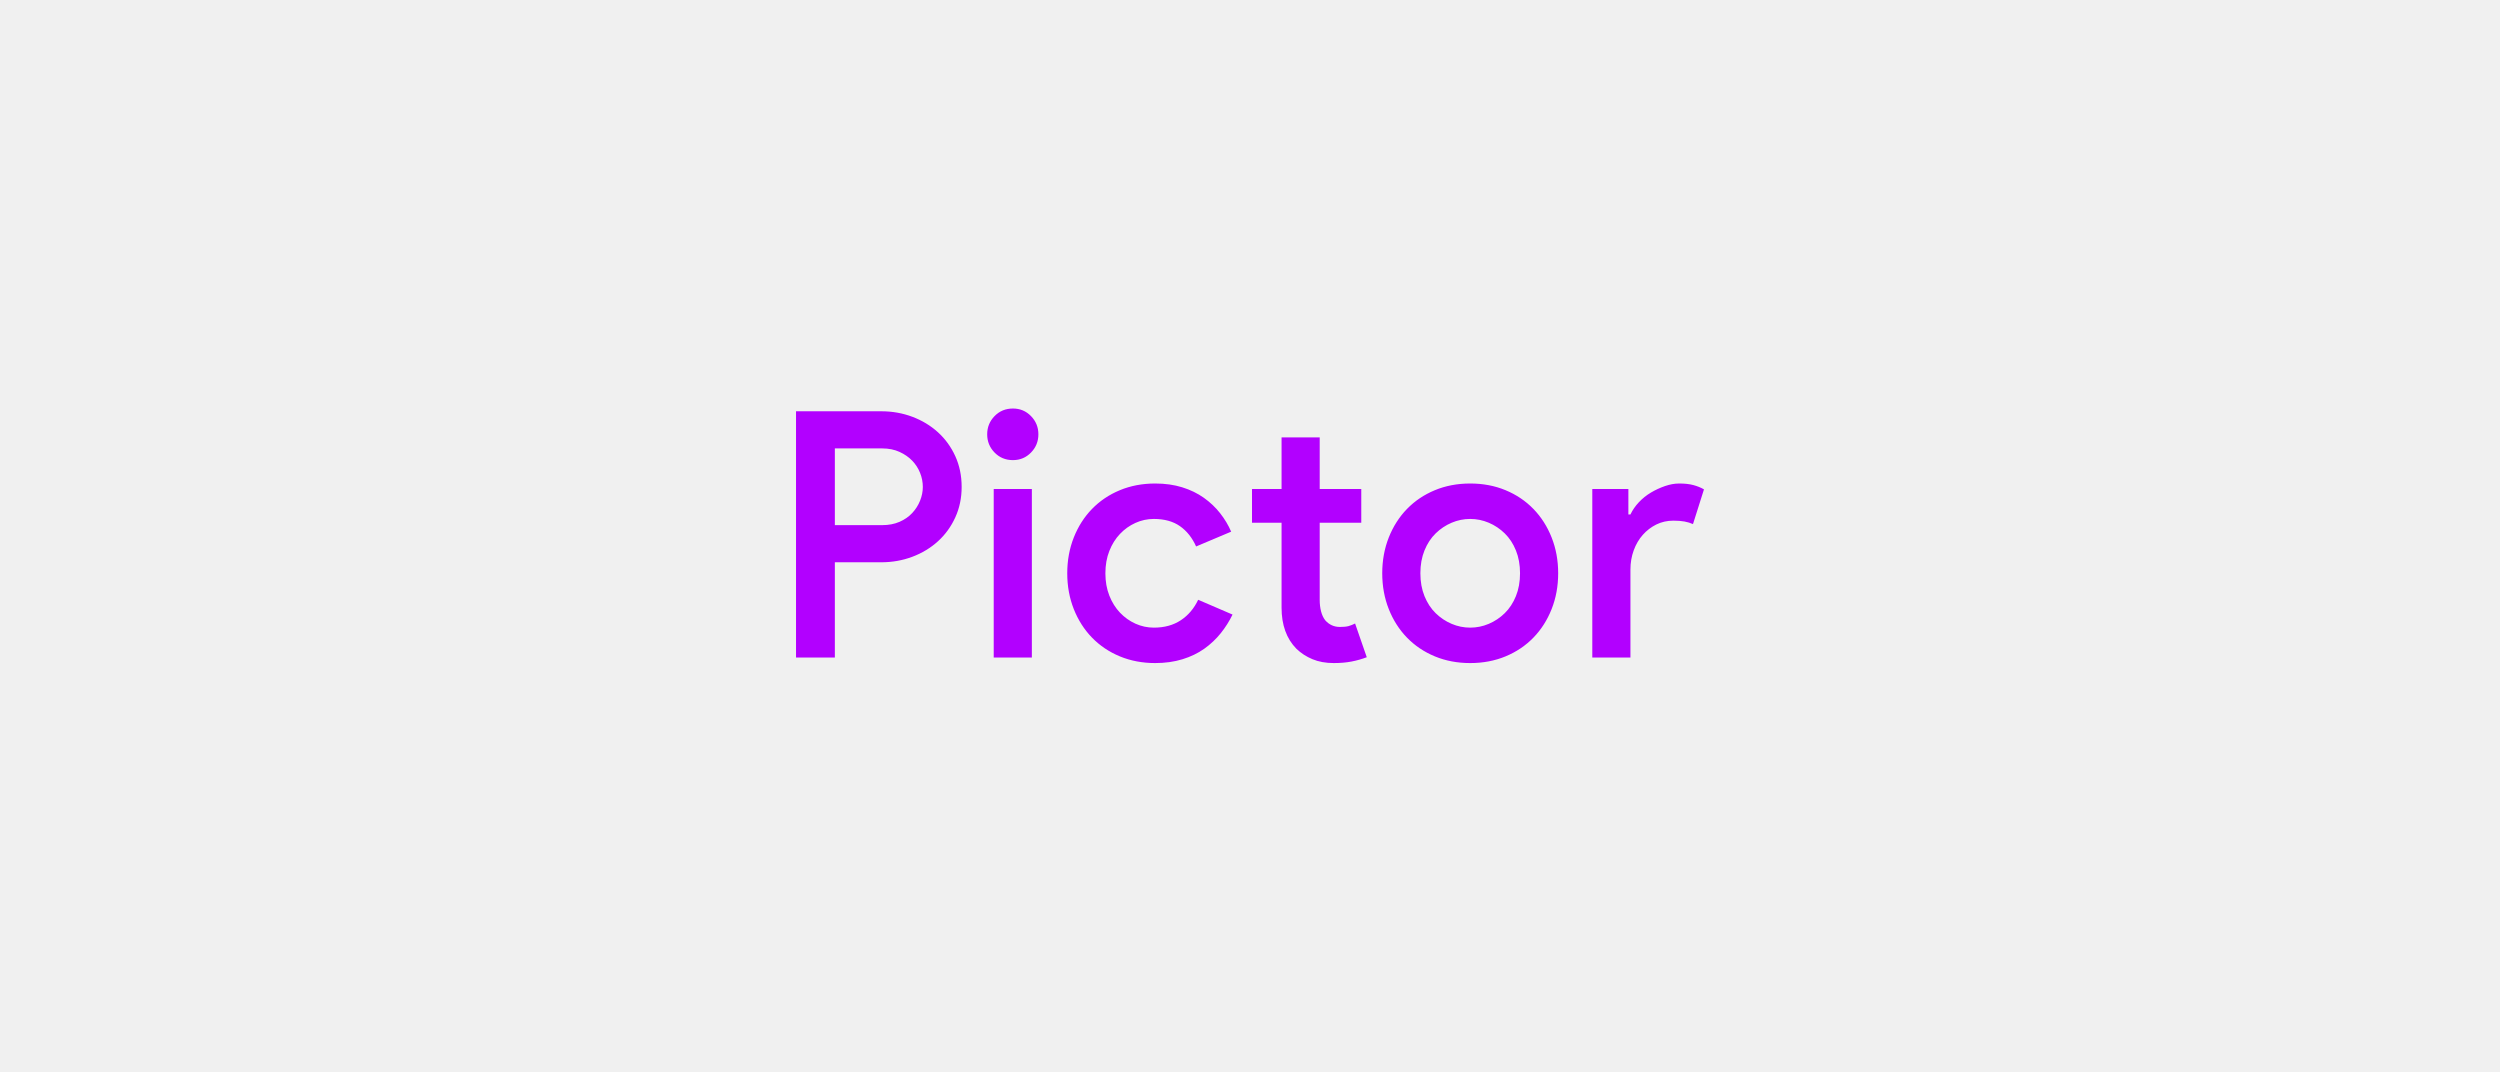
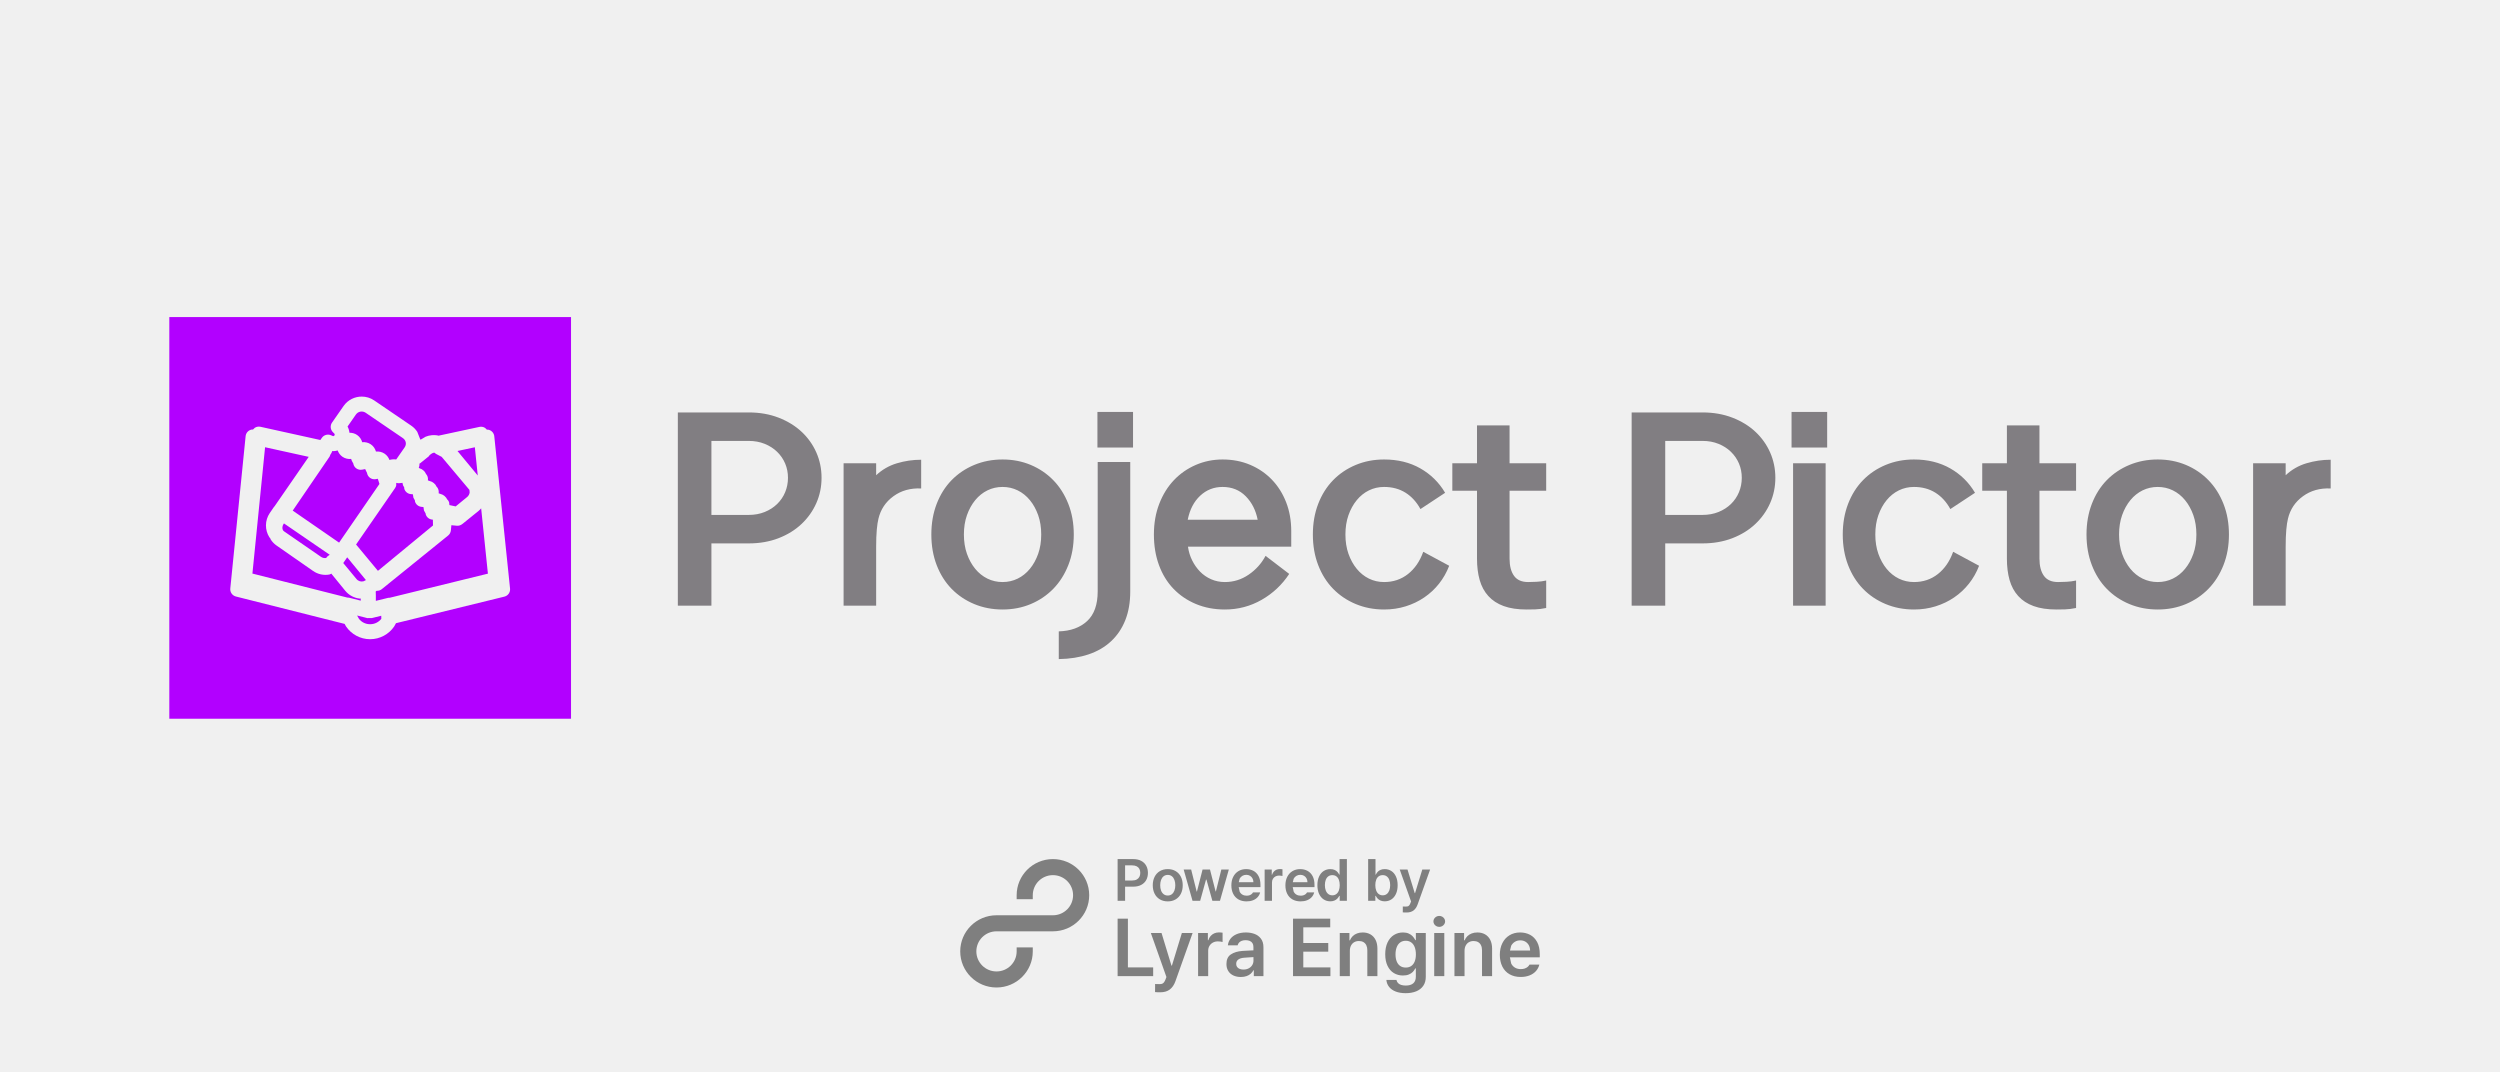
<svg xmlns="http://www.w3.org/2000/svg" width="4400" height="1886" xml:space="preserve" overflow="hidden">
  <defs>
    <clipPath id="clip0">
      <rect x="0" y="0" width="4400" height="1886" />
    </clipPath>
  </defs>
  <g clip-path="url(#clip0)">
    <rect x="0" y="0" width="4400" height="1886" fill="#FFFFFF" fill-opacity="0" />
-     <path d="M2587.55 913.334C2576.27 913.334 2565.38 915.553 2554.9 919.994 2544.42 924.433 2535.04 930.688 2526.78 938.76 2518.51 946.832 2511.96 956.822 2507.12 968.728 2502.28 980.635 2499.86 994.054 2499.86 1008.99 2499.86 1023.92 2502.28 1037.34 2507.12 1049.25 2511.96 1061.15 2518.51 1071.14 2526.78 1079.22 2535.04 1087.29 2544.42 1093.54 2554.9 1097.98 2565.38 1102.42 2576.27 1104.64 2587.55 1104.64 2598.85 1104.64 2609.73 1102.42 2620.21 1097.98 2630.69 1093.54 2640.07 1087.29 2648.33 1079.22 2656.6 1071.14 2663.15 1061.15 2667.99 1049.25 2672.83 1037.34 2675.25 1023.92 2675.25 1008.99 2675.25 994.054 2672.83 980.635 2667.99 968.728 2663.15 956.822 2656.6 946.832 2648.33 938.76 2640.07 930.688 2630.69 924.433 2620.21 919.994 2609.73 915.553 2598.85 913.334 2587.55 913.334ZM1748.94 860.664 1816.07 860.664 1816.07 1157.31 1748.94 1157.31ZM2955.45 850.976C2965.13 850.976 2973.4 851.893 2980.25 853.72 2987.11 855.55 2993.35 858.066 2999 861.27L2979.65 922.415C2975.21 920.397 2970.27 918.885 2964.83 917.875 2959.39 916.866 2952.84 916.361 2945.17 916.361 2934.29 916.361 2924.31 918.593 2915.24 923.053 2906.17 927.515 2898.21 933.599 2891.35 941.305 2884.5 949.012 2879.15 958.138 2875.32 968.686 2871.49 979.234 2869.58 990.392 2869.58 1002.16L2869.58 1157.31 2802.45 1157.31 2802.45 860.664 2865.95 860.664 2865.95 905.463 2869.58 905.463C2873.21 897.796 2878.15 890.632 2884.4 883.972 2890.64 877.314 2897.7 871.649 2905.56 866.977 2913.42 862.308 2921.69 858.474 2930.36 855.476 2939.03 852.478 2947.39 850.976 2955.45 850.976ZM2587.55 850.976C2610.13 850.976 2630.9 854.912 2649.85 862.783 2668.8 870.653 2685.12 881.652 2698.83 895.778 2712.54 909.904 2723.22 926.652 2730.89 946.027 2738.54 965.4 2742.38 986.387 2742.38 1008.99 2742.38 1031.59 2738.54 1052.58 2730.89 1071.95 2723.22 1091.32 2712.54 1108.07 2698.83 1122.2 2685.12 1136.32 2668.8 1147.32 2649.85 1155.19 2630.9 1163.06 2610.13 1167 2587.55 1167 2564.98 1167 2544.21 1163.06 2525.27 1155.19 2506.32 1147.32 2489.99 1136.32 2476.28 1122.2 2462.57 1108.07 2451.89 1091.32 2444.22 1071.95 2436.57 1052.58 2432.74 1031.59 2432.74 1008.99 2432.74 986.387 2436.57 965.4 2444.22 946.027 2451.89 926.652 2462.57 909.904 2476.28 895.778 2489.99 881.652 2506.32 870.653 2525.27 862.783 2544.21 854.912 2564.98 850.976 2587.55 850.976ZM2033.18 850.976C2050.52 850.976 2066.35 853.198 2080.66 857.637 2094.97 862.075 2107.67 868.233 2118.76 876.101 2129.85 883.972 2139.42 893.053 2147.49 903.344 2155.55 913.638 2162 924.433 2166.84 935.733L2105.15 961.766C2098.3 946.43 2088.82 934.523 2076.73 926.048 2064.63 917.571 2049.31 913.334 2030.77 913.334 2019.48 913.334 2008.69 915.656 1998.41 920.296 1988.13 924.939 1979.06 931.395 1971.2 939.668 1963.33 947.944 1957.08 957.931 1952.45 969.637 1947.81 981.342 1945.49 994.459 1945.49 1008.99 1945.49 1023.52 1947.81 1036.63 1952.45 1048.34 1957.08 1060.05 1963.33 1070.03 1971.2 1078.31 1979.06 1086.58 1988.13 1093.04 1998.41 1097.68 2008.69 1102.32 2019.48 1104.64 2030.77 1104.64 2049.31 1104.64 2065.14 1100.3 2078.24 1091.63 2091.34 1082.95 2101.52 1070.94 2108.78 1055.6L2169.26 1081.64C2163.61 1093.34 2156.66 1104.34 2148.39 1114.63 2140.13 1124.92 2130.45 1134 2119.36 1141.88 2108.28 1149.75 2095.48 1155.9 2080.96 1160.34 2066.45 1164.78 2050.52 1167 2033.18 1167 2010.61 1167 1989.84 1163.06 1970.89 1155.19 1951.94 1147.32 1935.62 1136.32 1921.91 1122.2 1908.2 1108.07 1897.52 1091.32 1889.85 1071.95 1882.2 1052.58 1878.36 1031.59 1878.36 1008.99 1878.36 986.387 1882.2 965.4 1889.85 946.027 1897.52 926.652 1908.2 909.904 1921.91 895.778 1935.62 881.652 1951.94 870.653 1970.89 862.783 1989.84 854.912 2010.61 850.976 2033.18 850.976ZM1469.34 789.226 1469.34 924.231 1552.8 924.231C1564.09 924.231 1574.17 922.314 1583.04 918.479 1591.91 914.647 1599.36 909.499 1605.41 903.042 1611.46 896.586 1616.1 889.319 1619.32 881.247 1622.55 873.175 1624.16 865.102 1624.16 857.03 1624.16 848.556 1622.55 840.282 1619.32 832.21 1616.1 824.138 1611.46 816.975 1605.41 810.719 1599.36 804.461 1591.91 799.316 1583.04 795.28 1574.17 791.244 1564.09 789.226 1552.8 789.226ZM2255.54 769.853 2322.67 769.853 2322.67 860.664 2395.84 860.664 2395.84 919.994 2322.67 919.994 2322.67 1055.55C2322.67 1063.01 2323.47 1069.86 2325.09 1076.08 2326.7 1082.29 2329.12 1087.47 2332.34 1091.62 2339.2 1099.49 2347.87 1103.43 2358.35 1103.43 2364.8 1103.43 2369.84 1102.93 2373.47 1101.92 2377.1 1100.91 2380.93 1099.4 2384.96 1097.38L2405.52 1156.71C2397.05 1159.94 2388.18 1162.46 2378.91 1164.27 2369.64 1166.09 2359.16 1167 2347.46 1167 2333.35 1167 2320.85 1164.74 2309.97 1160.21 2299.08 1155.68 2289.61 1149.51 2281.54 1141.68 2264.21 1123.98 2255.54 1099.89 2255.54 1069.43L2255.54 919.994 2203.53 919.994 2203.53 860.664 2255.54 860.664ZM1401 723.841 1550.98 723.841C1570.34 723.841 1588.58 727.072 1605.71 733.529 1622.85 739.985 1637.87 749.066 1650.77 760.772 1663.67 772.478 1673.85 786.503 1681.31 802.849 1688.77 819.194 1692.5 837.255 1692.5 857.03 1692.5 876.406 1688.77 894.263 1681.31 910.611 1673.85 926.957 1663.67 940.982 1650.77 952.685 1637.87 964.391 1622.85 973.472 1605.71 979.928 1588.58 986.387 1570.34 989.616 1550.98 989.616L1469.34 989.616 1469.34 1157.31 1401 1157.31ZM1782.81 719C1795.31 719 1805.89 723.439 1814.56 732.318 1823.23 741.198 1827.56 751.892 1827.56 764.406 1827.56 776.916 1823.23 787.613 1814.56 796.49 1805.89 805.37 1795.31 809.811 1782.81 809.811 1769.91 809.811 1759.13 805.37 1750.46 796.49 1741.79 787.613 1737.45 776.916 1737.45 764.406 1737.45 751.892 1741.79 741.198 1750.46 732.318 1759.13 723.439 1769.91 719 1782.81 719Z" fill="#B200FF" fill-rule="evenodd" />
+     <path d="M3797.6 857.022C3788.05 857.022 3779.17 859.036 3770.96 863.063 3762.75 867.09 3755.59 872.834 3749.47 880.293 3743.35 887.752 3738.51 896.554 3734.92 906.697 3731.34 916.841 3729.55 928.178 3729.55 940.71 3729.55 953.241 3731.34 964.578 3734.92 974.723 3738.51 984.866 3743.35 993.668 3749.47 1001.13 3755.59 1008.59 3762.75 1014.33 3770.96 1018.36 3779.17 1022.39 3788.05 1024.4 3797.6 1024.4 3807.15 1024.4 3816.02 1022.39 3824.23 1018.36 3832.44 1014.33 3839.6 1008.59 3845.72 1001.13 3851.84 993.668 3856.69 984.866 3860.27 974.723 3863.85 964.578 3865.64 953.241 3865.64 940.71 3865.64 928.178 3863.85 916.841 3860.27 906.697 3856.69 896.554 3851.84 887.752 3845.72 880.293 3839.6 872.834 3832.44 867.09 3824.23 863.063 3816.02 859.036 3807.15 857.022 3797.6 857.022ZM2151.72 857.022C2136.5 857.022 2123.37 862.169 2112.33 872.462 2101.29 882.754 2093.98 896.851 2090.4 914.753L2213.5 914.753C2210.22 898.045 2203.2 884.246 2192.46 873.357 2181.72 862.466 2168.14 857.022 2151.72 857.022ZM1764.5 857.022C1754.95 857.022 1746.08 859.036 1737.87 863.063 1729.66 867.09 1722.5 872.834 1716.38 880.293 1710.26 887.752 1705.41 896.554 1701.83 906.697 1698.25 916.841 1696.46 928.178 1696.46 940.71 1696.46 953.241 1698.25 964.578 1701.83 974.723 1705.41 984.866 1710.26 993.668 1716.38 1001.13 1722.5 1008.59 1729.66 1014.33 1737.87 1018.36 1746.08 1022.39 1754.95 1024.4 1764.5 1024.4 1774.05 1024.4 1782.93 1022.39 1791.14 1018.36 1799.35 1014.33 1806.51 1008.59 1812.63 1001.13 1818.75 993.668 1823.59 984.866 1827.18 974.723 1830.76 964.578 1832.55 953.241 1832.55 940.71 1832.55 928.178 1830.76 916.841 1827.18 906.697 1823.59 896.554 1818.75 887.752 1812.63 880.293 1806.51 872.834 1799.35 867.09 1791.14 863.063 1782.93 859.036 1774.05 857.022 1764.5 857.022ZM3155.81 815.401 3213.11 815.401 3213.11 1066.02 3155.81 1066.02ZM1931.93 813.163 1989.23 813.163 1989.23 1040.96C1989.23 1060.05 1986.32 1076.91 1980.5 1091.53 1974.68 1106.15 1966.32 1118.53 1955.43 1128.67 1944.53 1138.82 1931.33 1146.5 1915.81 1151.72 1900.29 1156.94 1882.83 1159.7 1863.44 1160L1863.44 1111.22C1884.33 1110.62 1900.96 1104.58 1913.35 1093.09 1925.73 1081.61 1931.93 1064.23 1931.93 1040.96ZM4102 809.136 4102 859.706C4083.2 858.811 4066.93 863.361 4053.21 873.357 4039.48 883.351 4030.67 896.554 4026.8 912.963 4025.6 917.736 4024.63 924.151 4023.89 932.207 4023.14 940.261 4022.77 950.406 4022.77 962.638L4022.77 1066.02 3965.47 1066.02 3965.47 815.401 4022.77 815.401 4022.77 836.435C4033.21 826.589 4045.37 819.579 4059.25 815.401 4073.13 811.223 4087.38 809.136 4102 809.136ZM1621.26 809.136 1621.26 859.706C1602.45 858.811 1586.19 863.361 1572.46 873.357 1558.73 883.351 1549.93 896.554 1546.05 912.963 1544.86 917.736 1543.89 924.151 1543.14 932.207 1542.39 940.261 1542.02 950.406 1542.02 962.638L1542.02 1066.02 1484.72 1066.02 1484.72 815.401 1542.02 815.401 1542.02 836.435C1552.47 826.589 1564.63 819.579 1578.5 815.401 1592.38 811.223 1606.63 809.136 1621.26 809.136ZM3797.6 808.688C3815.5 808.688 3832.06 811.895 3847.29 818.31 3862.51 824.725 3875.71 833.676 3886.9 845.162 3898.09 856.648 3906.9 870.522 3913.31 886.783 3919.73 903.043 3922.94 921.019 3922.94 940.71 3922.94 960.4 3919.73 978.378 3913.31 994.637 3906.9 1010.9 3898.09 1024.77 3886.9 1036.26 3875.71 1047.75 3862.51 1056.7 3847.29 1063.11 3832.06 1069.52 3815.5 1072.73 3797.6 1072.73 3779.69 1072.73 3763.05 1069.52 3747.68 1063.11 3732.31 1056.7 3719.03 1047.75 3707.84 1036.26 3696.65 1024.77 3687.92 1010.9 3681.65 994.637 3675.39 978.378 3672.25 960.4 3672.25 940.71 3672.25 921.019 3675.39 903.043 3681.65 886.783 3687.92 870.522 3696.65 856.648 3707.84 845.162 3719.03 833.676 3732.31 824.725 3747.68 818.31 3763.05 811.895 3779.69 808.688 3797.6 808.688ZM3368.59 808.688C3392.77 808.688 3414.03 813.909 3432.39 824.352 3450.74 834.794 3465.29 849.115 3476.03 867.315L3432.61 895.957C3425.75 883.425 3416.94 873.803 3406.2 867.09 3395.45 860.377 3382.92 857.022 3368.59 857.022 3359.04 857.022 3350.17 859.036 3341.96 863.063 3333.75 867.09 3326.59 872.834 3320.47 880.293 3314.35 887.752 3309.5 896.554 3305.92 906.697 3302.34 916.841 3300.55 928.178 3300.55 940.71 3300.55 953.241 3302.34 964.578 3305.92 974.723 3309.5 984.866 3314.35 993.668 3320.47 1001.13 3326.59 1008.59 3333.75 1014.33 3341.96 1018.36 3350.17 1022.39 3359.04 1024.4 3368.59 1024.4 3384.71 1024.4 3398.74 1019.7 3410.68 1010.3 3422.61 1000.9 3431.57 987.849 3437.53 971.142L3483.19 995.756C3478.72 1007.39 3472.75 1017.91 3465.29 1027.31 3457.83 1036.71 3449.17 1044.76 3439.32 1051.47 3429.48 1058.19 3418.58 1063.41 3406.65 1067.14 3394.71 1070.87 3382.02 1072.73 3368.59 1072.73 3350.69 1072.73 3334.05 1069.52 3318.68 1063.11 3303.31 1056.7 3290.03 1047.75 3278.84 1036.26 3267.65 1024.77 3258.92 1010.9 3252.65 994.637 3246.39 978.378 3243.25 960.4 3243.25 940.71 3243.25 921.019 3246.39 903.043 3252.65 886.783 3258.92 870.522 3267.65 856.648 3278.84 845.162 3290.03 833.676 3303.31 824.725 3318.68 818.31 3334.05 811.895 3350.69 808.688 3368.59 808.688ZM2435.98 808.688C2460.16 808.688 2481.42 813.909 2499.78 824.352 2518.13 834.794 2532.68 849.115 2543.42 867.315L2500 895.957C2493.14 883.425 2484.33 873.803 2473.59 867.09 2462.84 860.377 2450.31 857.022 2435.98 857.022 2426.43 857.022 2417.55 859.036 2409.35 863.063 2401.14 867.09 2393.98 872.834 2387.86 880.293 2381.74 887.752 2376.89 896.554 2373.31 906.697 2369.73 916.841 2367.94 928.178 2367.94 940.71 2367.94 953.241 2369.73 964.578 2373.31 974.723 2376.89 984.866 2381.74 993.668 2387.86 1001.13 2393.98 1008.59 2401.14 1014.33 2409.35 1018.36 2417.55 1022.39 2426.43 1024.4 2435.98 1024.4 2452.1 1024.4 2466.13 1019.7 2478.06 1010.3 2490 1000.9 2498.96 987.849 2504.92 971.142L2550.58 995.756C2546.11 1007.39 2540.14 1017.91 2532.68 1027.31 2525.22 1036.71 2516.56 1044.76 2506.71 1051.47 2496.87 1058.19 2485.97 1063.41 2474.03 1067.14 2462.1 1070.87 2449.41 1072.73 2435.98 1072.73 2418.08 1072.73 2401.44 1069.52 2386.07 1063.11 2370.7 1056.7 2357.42 1047.75 2346.23 1036.26 2335.04 1024.77 2326.31 1010.9 2320.04 994.637 2313.77 978.378 2310.64 960.4 2310.64 940.71 2310.64 921.019 2313.77 903.043 2320.04 886.783 2326.31 870.522 2335.04 856.648 2346.23 845.162 2357.42 833.676 2370.7 824.725 2386.07 818.31 2401.44 811.895 2418.08 808.688 2435.98 808.688ZM2151.72 808.688C2169.33 808.688 2185.52 811.82 2200.29 818.087 2215.07 824.352 2227.83 833.079 2238.57 844.267 2249.31 855.456 2257.67 868.733 2263.64 884.097 2269.61 899.463 2272.59 916.393 2272.59 934.891L2272.59 962.192 2090.84 962.192C2092.04 970.843 2094.5 978.899 2098.23 986.358 2101.96 993.816 2106.59 1000.38 2112.11 1006.05 2117.63 1011.72 2124.12 1016.19 2131.58 1019.48 2139.04 1022.76 2147.1 1024.4 2155.75 1024.4 2170.97 1024.4 2184.93 1020.07 2197.61 1011.42 2210.29 1002.77 2220.22 991.728 2227.38 978.302L2269.01 1010.08C2256.48 1029.17 2240.29 1044.39 2220.44 1055.72 2200.59 1067.06 2179.03 1072.73 2155.75 1072.73 2137.25 1072.73 2120.31 1069.52 2104.94 1063.11 2089.58 1056.7 2076.37 1047.75 2065.33 1036.26 2054.29 1024.77 2045.78 1010.9 2039.81 994.637 2033.84 978.378 2030.86 960.4 2030.86 940.71 2030.86 921.019 2033.99 903.043 2040.26 886.783 2046.53 870.522 2055.11 856.648 2066 845.162 2076.89 833.676 2089.72 824.725 2104.5 818.31 2119.27 811.895 2135.01 808.688 2151.72 808.688ZM1764.5 808.688C1782.41 808.688 1798.97 811.895 1814.19 818.31 1829.41 824.725 1842.62 833.676 1853.81 845.162 1865 856.648 1873.81 870.522 1880.22 886.783 1886.64 903.043 1889.85 921.019 1889.85 940.71 1889.85 960.4 1886.64 978.378 1880.22 994.637 1873.81 1010.9 1865 1024.77 1853.81 1036.26 1842.62 1047.75 1829.41 1056.7 1814.19 1063.11 1798.97 1069.52 1782.41 1072.73 1764.5 1072.73 1746.6 1072.73 1729.96 1069.52 1714.59 1063.11 1699.22 1056.7 1685.94 1047.75 1674.75 1036.26 1663.56 1024.77 1654.83 1010.9 1648.56 994.637 1642.29 978.378 1639.16 960.4 1639.16 940.71 1639.16 921.019 1642.29 903.043 1648.56 886.783 1654.83 870.522 1663.56 856.648 1674.75 845.162 1685.94 833.676 1699.22 824.725 1714.59 818.31 1729.96 811.895 1746.6 808.688 1764.5 808.688ZM2930.79 776.018 2930.79 906.25 2996.6 906.25C3006.74 906.25 3016.07 904.535 3024.57 901.103 3033.08 897.672 3040.39 892.973 3046.51 887.006 3052.63 881.039 3057.33 874.103 3060.61 866.196 3063.89 858.29 3065.53 849.86 3065.53 840.91 3065.53 831.959 3063.89 823.606 3060.61 815.849 3057.33 808.091 3052.63 801.229 3046.51 795.262 3040.39 789.295 3033.08 784.596 3024.57 781.165 3016.07 777.735 3006.74 776.018 2996.6 776.018ZM1252.09 776.018 1252.09 906.25 1317.9 906.25C1328.04 906.25 1337.37 904.535 1345.87 901.103 1354.38 897.672 1361.69 892.973 1367.81 887.006 1373.93 881.039 1378.63 874.103 1381.91 866.196 1385.19 858.29 1386.83 849.86 1386.83 840.91 1386.83 831.959 1385.19 823.606 1381.91 815.849 1378.63 808.091 1373.93 801.229 1367.81 795.262 1361.69 789.295 1354.38 784.596 1345.87 781.165 1337.37 777.735 1328.04 776.018 1317.9 776.018ZM3532.14 748.719 3589.44 748.719 3589.44 815.401 3653.9 815.401 3653.9 863.735 3589.44 863.735 3589.44 983.225C3589.44 996.054 3592.05 1006.12 3597.27 1013.43 3602.49 1020.74 3610.78 1024.4 3622.12 1024.4 3626 1024.4 3630.92 1024.25 3636.89 1023.95 3642.86 1023.65 3648.53 1022.91 3653.9 1021.71L3653.9 1070.05C3646.74 1071.54 3640.25 1072.36 3634.43 1072.51 3628.61 1072.66 3623.61 1072.73 3619.43 1072.73 3603.61 1072.73 3590.18 1070.72 3579.14 1066.69 3568.1 1062.66 3559.07 1056.77 3552.06 1049.01 3545.05 1041.26 3539.97 1031.86 3536.84 1020.82 3533.71 1009.78 3532.14 997.248 3532.14 983.225L3532.14 863.735 3488.72 863.735 3488.72 815.401 3532.14 815.401ZM2599.53 748.719 2656.83 748.719 2656.83 815.401 2721.29 815.401 2721.29 863.735 2656.83 863.735 2656.83 983.225C2656.83 996.054 2659.44 1006.12 2664.66 1013.43 2669.88 1020.74 2678.17 1024.4 2689.51 1024.4 2693.38 1024.4 2698.31 1024.25 2704.28 1023.95 2710.25 1023.65 2715.92 1022.91 2721.29 1021.71L2721.29 1070.05C2714.13 1071.54 2707.63 1072.36 2701.81 1072.51 2696 1072.66 2691 1072.73 2686.82 1072.73 2671 1072.73 2657.57 1070.72 2646.53 1066.69 2635.49 1062.66 2626.46 1056.77 2619.45 1049.01 2612.43 1041.26 2607.36 1031.86 2604.23 1020.82 2601.09 1009.78 2599.53 997.248 2599.53 983.225L2599.53 863.735 2556.1 863.735 2556.1 815.401 2599.53 815.401ZM2871.7 725.895 2996.6 725.895C3015.69 725.895 3033.15 728.953 3048.97 735.068 3064.79 741.186 3078.29 749.465 3089.48 759.908 3100.67 770.35 3109.33 782.508 3115.45 796.382 3121.56 810.254 3124.62 825.097 3124.62 840.91 3124.62 856.722 3121.56 871.566 3115.45 885.44 3109.33 899.314 3100.67 911.546 3089.48 922.137 3078.29 932.728 3064.79 941.084 3048.97 947.2 3033.15 953.315 3015.69 956.373 2996.6 956.373L2930.79 956.373 2930.79 1066.02 2871.7 1066.02ZM1193 725.895 1317.9 725.895C1337 725.895 1354.45 728.953 1370.27 735.068 1386.09 741.186 1399.59 749.465 1410.78 759.908 1421.97 770.35 1430.63 782.508 1436.75 796.382 1442.87 810.254 1445.92 825.097 1445.92 840.91 1445.92 856.722 1442.87 871.566 1436.75 885.44 1430.63 899.314 1421.97 911.546 1410.78 922.137 1399.59 932.728 1386.09 941.084 1370.27 947.2 1354.45 953.315 1337 956.373 1317.9 956.373L1252.09 956.373 1252.09 1066.02 1193 1066.02ZM3153.12 725 3215.8 725 3215.8 787.654 3153.12 787.654ZM1931.48 725 1994.15 725 1994.15 787.654 1931.48 787.654Z" fill="#817E82" fill-rule="evenodd" />
+     <path d="M628.488 1083.29 644.865 1087.43 644.963 1087.43 646.202 1087.89 648.76 1087.78 654.576 1087.78 671.017 1083.71 671.004 1083.77 671.102 1088.99 670.99 1089.19C666.506 1094.94 659.48 1098.63 651.4 1098.63 643.32 1098.63 636.295 1094.94 631.81 1089.19ZM611.102 980.897 644.032 1020.94 640.015 1023.01C635.527 1024.32 630.624 1022.96 627.455 1019.12 627.448 1019.11 627.443 1019.1 627.438 1019.1L604.121 990.968 610.575 981.556 610.79 981.349ZM499.765 921.215 580.381 976.445 578.194 977.845C576.661 978.828 575.4 980.074 574.432 981.488L574.234 981.946 574.015 982.035C570.99 982.593 567.747 981.947 564.905 979.995L564.925 980.009 499.693 935 498.161 933.423 497.227 931.065C496.678 928.072 497.293 924.849 499.206 922.033 499.208 922.031 499.208 922.028 499.209 922.027ZM846.831 894.672 858.707 1009.63 686.029 1052.02 683.451 1052.13 661.479 1057.51 661.479 1046.33 661.479 1046.33 661.479 1046.03 661.288 1046.08 661.288 1045.44 661.62 1045.26 661.449 1045.04 661.591 1044.97 661.288 1044.44 661.288 1041.04 662.838 1039.78 662.983 1039.81C666.135 1039.98 669.346 1039.02 671.97 1036.9L788.693 942.528C791.438 940.309 793.18 937.082 793.528 933.57L794.436 924.372 803.954 925.276C807.382 925.601 810.801 924.572 813.481 922.41L813.865 922.1 814.139 921.955 842.245 899.232C843.956 897.849 845.424 896.278 846.831 894.672ZM697.416 849.753 697.733 849.918C699.356 850.395 701.071 850.56 702.786 850.387L708.341 849.821 709.284 854.105 711.308 857.593 711.608 860.454C713.154 865.356 717.507 869.106 722.946 869.623L726.666 869.977 727.612 875.934 730.22 880.646 730.455 882.889C732.001 887.791 736.353 891.541 741.792 892.058L745.259 892.388 746.246 898.567 749.138 903.788 749.298 905.319C750.844 910.221 755.197 913.971 760.636 914.488L761.862 914.605 762.054 924.86 665.17 1004.67 626.699 958.323 695.299 859.035C696.334 857.537 697.017 855.9 697.365 854.223ZM764.687 796.736 767.203 798.774 777.382 804.086 826.162 862.156 826.604 866.546C826.302 869.616 824.783 872.58 822.1 874.795 822.1 874.795 822.102 874.798 822.1 874.798L801.967 891.295 790.973 888.941 790.488 884.314C789.974 882.68 789.147 881.173 788.072 879.872L787.053 879.034 785.227 875.907C783.455 873.745 781.347 872.019 779.035 870.712L771.99 868.168 772.105 866.996C772.107 866.983 772.108 866.968 772.11 866.953 772.455 863.327 771.298 859.904 769.148 857.302L768.434 856.714 766.48 853.191C766.48 853.191 766.48 853.19 766.48 853.188 764.704 851.043 762.598 849.333 760.292 848.039L753.081 845.452 753.181 844.429C753.183 844.414 753.184 844.399 753.186 844.384 753.532 840.758 752.375 837.335 750.226 834.733L749.942 834.499 747.763 830.573C747.763 830.571 747.763 830.571 747.763 830.569 746.187 828.666 744.35 827.092 742.341 825.844L737.009 823.552 737.014 823.539 737.381 822.362 737.381 822.359 737.701 821.333C738.23 819.632 738.404 817.861 738.233 816.124L737.823 814.788 738.546 816.116 754.659 803.114 756.063 801.131 758.406 799.236 758.409 799.236C759.775 798.132 761.283 797.36 762.859 796.903ZM594.298 792.814C595.889 797.183 598.729 801.122 602.763 803.919 602.794 803.941 602.824 803.962 602.854 803.984 607.432 807.102 612.802 808.229 618.005 807.75 618.717 810.259 619.815 812.662 621.3 814.829L621.648 815.18 621.811 816.064C623.134 823.227 630.014 827.961 637.177 826.637 637.205 826.632 637.232 826.627 637.258 826.622L642.728 825.575 645.475 831.431 645.844 831.798 646.03 832.781C647.371 839.903 654.209 844.609 661.34 843.318L665.008 842.654 667.815 851.755 599.23 951.436 599.187 951.584 596.804 955.031 515.185 898.672 580.042 803.686 581.78 799.573 583.358 797.252 584.792 793.837 587.515 794.001C589.802 793.846 592.075 793.424 594.298 792.814ZM835.725 787.195 840.86 836.887 805.179 793.74ZM466.533 787.127 543.342 804.062 483.098 891.255 482.293 892.04 474.793 902.974C474.788 902.982 474.781 902.989 474.776 902.997 465.844 916.077 466.09 932.964 474.116 945.673L475.483 947.099 476.321 949.254C478.981 953.467 482.504 957.217 486.837 960.208 486.838 960.21 486.842 960.21 486.843 960.211L551.083 1004.93C559.68 1010.93 570.085 1012.92 579.698 1011.17L584.506 1009.23 583.533 1009.87 583.552 1009.89 583.422 1009.98 607.563 1039.65C607.569 1039.66 607.574 1039.67 607.581 1039.68 614.218 1047.8 623.669 1052.58 633.36 1053.54 633.881 1053.52 634.398 1053.47 634.912 1053.39L634.912 1057.16 614.126 1051.91 611.492 1051.78 444.251 1009.48ZM634.322 724.483C637.423 723.923 640.753 724.542 643.606 726.474L708.953 770.982C708.963 770.99 708.975 770.999 708.985 771.005 714.659 774.845 715.977 781.912 712.103 787.461 712.098 787.466 712.094 787.472 712.09 787.477L697.341 808.67C693.338 808.133 689.309 808.427 685.439 809.483 683.83 805.152 680.973 801.264 676.94 798.525 672.328 795.369 666.924 794.229 661.687 794.719 660.243 789.714 657.246 785.144 652.691 782.053 648.096 778.912 642.702 777.765 637.478 778.247 636.039 773.247 633.053 768.681 628.522 765.601 624.43 762.797 619.709 761.551 615.036 761.637 614.643 757.81 613.562 754.12 611.692 750.7L626.402 729.562C628.344 726.781 631.221 725.043 634.322 724.483ZM636.952 697.991C624.575 697.897 612.331 703.641 604.777 714.455 604.772 714.462 604.769 714.468 604.764 714.475L584.397 743.745C580.787 748.935 581.367 755.958 585.779 760.485L588.864 763.648C589.206 764.449 589.267 765.331 588.586 766.319L588.381 766.8 586.466 767.694 582.454 765.987C576.693 763.537 570.001 765.477 566.442 770.629L563.82 774.422 458.441 751.133C456.663 750.74 454.889 750.726 453.204 751.037 451.519 751.348 449.923 751.984 448.5 752.892L445.197 756.032 443.019 755.993C437.965 756.929 433.711 760.791 432.535 766.126 432.424 766.628 432.343 767.136 432.292 767.646L405.306 1035.74C404.65 1042.25 408.864 1048.26 415.207 1049.86L606.54 1098.06 609.005 1102.55C618.248 1116.07 633.861 1125.01 651.4 1125.01 668.939 1125.01 684.551 1116.07 693.794 1102.55L696.942 1096.82 887.709 1050.08C894.107 1048.51 898.368 1042.47 897.69 1035.91L869.937 767.829C869.888 767.358 869.814 766.891 869.715 766.43 868.571 761.086 864.342 757.198 859.293 756.231L857 756.257 853.773 753.153C850.938 751.32 847.404 750.569 843.842 751.334L771.712 766.821 769.297 766.173C766.229 765.73 763.11 765.65 760.016 765.939 756.304 766.286 752.626 767.166 749.11 768.591L741.035 773.407 739.789 773.675 734.399 760.057C731.702 755.849 728.14 752.116 723.773 749.16L658.422 704.649C658.411 704.642 658.401 704.635 658.389 704.629 651.851 700.204 644.378 698.046 636.952 697.991ZM298 558 1005 558 1005 1265 298 1265Z" fill="#B200FF" fill-rule="evenodd" />
+     <g>
+       <g>
+         <g>
+           <path d="M162.437 0C127.333 1.5602e-06 98.875 28.458 98.875 63.562L98.875 70.625 127.125 70.625 127.125 63.562C127.125 44.06 142.935 28.25 162.437 28.25 181.94 28.25 197.75 44.06 197.75 63.562 197.75 83.065 181.94 98.875 162.437 98.875L155.375 98.875 127.125 98.875 98.875 98.875 70.625 98.875 63.562 98.875C28.458 98.875 4.08595e-06 127.333 2.52575e-06 162.437 4.08595e-06 197.542 28.458 226 63.562 226 98.667 226 127.125 197.542 127.125 162.437L127.125 155.375 98.875 155.375 98.875 162.437C98.875 181.94 83.065 197.75 63.562 197.75 44.06 197.75 28.25 181.94 28.25 162.437 28.25 142.935 44.06 127.125 63.562 127.125L70.625 127.125 98.875 127.125 127.125 127.125 155.375 127.125 162.437 127.125C197.542 127.125 226 98.667 226 63.562 226 28.458 197.542 4.08595e-06 162.437 2.52575e-06Z" fill="#7F7F7F" transform="matrix(1.00443 0 0 1 1690 1512)" />
+         </g>
+       </g>
+     </g>
+     <path d="M2433.59 1540.23C2430.84 1540.23 2428.48 1540.94 2426.51 1542.36 2424.54 1543.78 2423.05 1545.82 2422.05 1548.49 2421.05 1551.15 2420.55 1554.27 2420.55 1557.85 2420.55 1561.44 2421.06 1564.58 2422.09 1567.28 2423.11 1569.97 2424.61 1572.06 2426.57 1573.54 2428.52 1575.02 2430.86 1575.77 2433.59 1575.77 2436.38 1575.77 2438.76 1575.01 2440.72 1573.49 2442.67 1571.97 2444.16 1569.86 2445.18 1567.15 2446.19 1564.44 2446.7 1561.34 2446.7 1557.85 2446.7 1554.39 2446.2 1551.33 2445.19 1548.67 2444.19 1546 2442.71 1543.93 2440.75 1542.45 2438.79 1540.97 2436.41 1540.23 2433.59 1540.23ZM2344.91 1540.23C2342.09 1540.23 2339.7 1540.97 2337.72 1542.45 2335.75 1543.93 2334.27 1546 2333.28 1548.67 2332.29 1551.33 2331.8 1554.39 2331.8 1557.85 2331.8 1561.34 2332.3 1564.44 2333.32 1567.15 2334.33 1569.86 2335.82 1571.97 2337.78 1573.49 2339.74 1575.01 2342.11 1575.77 2344.91 1575.77 2347.61 1575.77 2349.94 1575.02 2351.91 1573.54 2353.88 1572.06 2355.38 1569.97 2356.39 1567.28 2357.41 1564.58 2357.91 1561.44 2357.91 1557.85 2357.91 1554.27 2357.41 1551.15 2356.41 1548.49 2355.4 1545.82 2353.92 1543.78 2351.97 1542.36 2350.01 1540.94 2347.65 1540.23 2344.91 1540.23ZM2055.31 1539.83C2052.42 1539.83 2049.97 1540.63 2047.97 1542.23 2045.96 1543.83 2044.45 1546.01 2043.45 1548.75 2042.45 1551.5 2041.95 1554.59 2041.95 1558.03 2041.95 1561.47 2042.45 1564.55 2043.45 1567.28 2044.45 1570 2045.96 1572.15 2047.97 1573.74 2049.97 1575.33 2052.42 1576.12 2055.31 1576.12 2058.15 1576.12 2060.56 1575.33 2062.55 1573.74 2064.53 1572.15 2066.02 1569.99 2067.02 1567.26 2068.03 1564.52 2068.53 1561.45 2068.53 1558.03 2068.53 1554.59 2068.03 1551.5 2067.02 1548.75 2066.02 1546.01 2064.53 1543.83 2062.55 1542.23 2060.56 1540.63 2058.15 1539.83 2055.31 1539.83ZM2288.57 1539.69C2285.94 1539.69 2283.61 1540.31 2281.58 1541.55 2279.55 1542.8 2277.97 1544.47 2276.83 1546.59L2275.34 1552.66 2301.11 1552.66C2301.08 1550.18 2300.54 1547.95 2299.49 1546 2298.44 1544.04 2296.97 1542.5 2295.09 1541.38 2293.2 1540.25 2291.03 1539.69 2288.57 1539.69ZM2193.46 1539.69C2190.84 1539.69 2188.51 1540.31 2186.48 1541.55 2184.45 1542.8 2182.86 1544.47 2181.73 1546.59L2180.23 1552.66 2206 1552.66C2205.98 1550.18 2205.44 1547.95 2204.39 1546 2203.34 1544.04 2201.87 1542.5 2199.98 1541.38 2198.1 1540.25 2195.92 1539.69 2193.46 1539.69ZM2463.51 1530.34 2477.2 1530.34 2489.92 1571.93 2490.49 1571.93 2503.24 1530.34 2517 1530.34 2494.93 1592.06C2493.28 1596.6 2490.9 1600.06 2487.78 1602.44 2484.67 1604.81 2480.61 1606 2475.62 1606 2474.28 1606 2473.03 1605.98 2471.86 1605.95 2470.69 1605.91 2469.7 1605.84 2468.89 1605.75L2468.96 1595.4C2469.29 1595.42 2469.64 1595.44 2470 1595.47 2470.36 1595.49 2470.74 1595.5 2471.14 1595.5 2472.24 1595.55 2473.33 1595.58 2474.4 1595.58 2475.69 1595.58 2476.76 1595.46 2477.61 1595.23 2478.46 1595.01 2479.29 1594.45 2480.1 1593.55 2480.91 1592.66 2481.66 1591.29 2482.36 1589.45L2483.47 1586.51ZM2083.24 1530.34 2096.42 1530.34 2106.13 1569.1 2106.63 1569.1 2116.52 1530.34 2129.56 1530.34 2139.45 1568.89 2139.99 1568.89 2149.55 1530.34 2162.74 1530.34 2147.15 1585.37 2133.75 1585.37 2123.36 1548.07 2122.61 1548.07 2112.3 1585.37 2098.82 1585.37ZM2288.35 1529.63C2293.03 1529.63 2297.27 1530.63 2301.07 1532.63 2304.87 1534.64 2307.89 1537.72 2310.13 1541.88 2312.38 1546.03 2313.5 1551.21 2313.5 1557.42L2313.5 1561.4 2275.22 1561.4 2276.87 1569.26C2278.03 1571.57 2279.66 1573.34 2281.78 1574.57 2283.89 1575.8 2286.37 1576.41 2289.21 1576.41 2291.03 1576.41 2292.67 1576.17 2294.14 1575.68 2295.61 1575.19 2296.87 1574.51 2297.92 1573.63 2298.97 1572.76 2299.78 1571.77 2300.35 1570.64L2312.96 1570.64C2312.18 1573.82 2310.71 1576.6 2308.56 1578.97 2306.41 1581.35 2303.67 1583.19 2300.34 1584.49 2297 1585.79 2293.24 1586.44 2289.03 1586.44 2283.59 1586.44 2278.85 1585.29 2274.81 1583 2270.77 1580.71 2267.68 1577.43 2265.53 1573.15 2263.38 1568.88 2262.31 1563.88 2262.31 1558.18 2262.31 1552.56 2263.39 1547.6 2265.55 1543.27 2267.71 1538.95 2270.76 1535.6 2274.7 1533.21 2278.64 1530.82 2283.19 1529.63 2288.35 1529.63ZM2193.25 1529.63C2197.93 1529.63 2202.17 1530.63 2205.97 1532.63 2209.76 1534.64 2212.78 1537.72 2215.03 1541.88 2217.27 1546.03 2218.4 1551.21 2218.4 1557.42L2218.4 1561.4 2180.11 1561.4 2181.77 1569.26C2182.92 1571.57 2184.56 1573.34 2186.67 1574.57 2188.79 1575.8 2191.27 1576.41 2194.11 1576.41 2195.92 1576.41 2197.56 1576.17 2199.03 1575.68 2200.5 1575.19 2201.76 1574.51 2202.81 1573.63 2203.86 1572.76 2204.68 1571.77 2205.25 1570.64L2217.86 1570.64C2217.07 1573.82 2215.6 1576.6 2213.45 1578.97 2211.3 1581.35 2208.56 1583.19 2205.23 1584.49 2201.9 1585.79 2198.13 1586.44 2193.93 1586.44 2188.48 1586.44 2183.74 1585.29 2179.71 1583 2175.67 1580.71 2172.58 1577.43 2170.43 1573.15 2168.28 1568.88 2167.2 1563.88 2167.2 1558.18 2167.2 1552.56 2168.28 1547.6 2170.45 1543.27 2172.61 1538.95 2175.66 1535.6 2179.6 1533.21 2183.54 1530.82 2188.09 1529.63 2193.25 1529.63ZM2055.27 1529.63C2060.55 1529.63 2065.19 1530.81 2069.17 1533.17 2073.16 1535.54 2076.23 1538.87 2078.38 1543.17 2080.53 1547.46 2081.6 1552.43 2081.6 1558.07 2081.6 1563.7 2080.53 1568.66 2078.38 1572.94 2076.23 1577.21 2073.16 1580.53 2069.17 1582.89 2065.19 1585.26 2060.55 1586.44 2055.27 1586.44 2049.97 1586.44 2045.33 1585.26 2041.36 1582.89 2037.38 1580.53 2034.3 1577.21 2032.13 1572.94 2029.96 1568.66 2028.87 1563.7 2028.87 1558.07 2028.87 1552.43 2029.96 1547.46 2032.13 1543.17 2034.3 1538.87 2037.38 1535.54 2041.36 1533.17 2045.33 1530.81 2049.97 1529.63 2055.27 1529.63ZM2252.46 1529.55C2253.22 1529.55 2254.02 1529.58 2254.86 1529.64 2255.69 1529.7 2256.46 1529.79 2257.15 1529.91L2257.15 1541.77C2256.46 1541.58 2255.54 1541.4 2254.39 1541.25 2253.24 1541.09 2252.16 1541.02 2251.13 1541.02 2248.77 1541.02 2246.64 1541.52 2244.75 1542.54 2242.87 1543.55 2241.39 1544.97 2240.31 1546.78 2239.24 1548.6 2238.7 1550.65 2238.7 1552.95L2238.7 1585.37 2225.77 1585.37 2225.77 1530.34 2238.3 1530.34 2238.3 1539.51 2238.88 1539.51C2239.52 1537.43 2240.51 1535.64 2241.85 1534.12 2243.19 1532.6 2244.76 1531.46 2246.58 1530.7 2248.39 1529.94 2250.35 1529.55 2252.46 1529.55ZM1980.18 1523.03 1980.18 1549.69 1992.51 1549.69C1995.73 1549.69 1998.41 1549.12 2000.55 1547.98 2002.69 1546.85 2004.28 1545.29 2005.32 1543.29 2006.35 1541.3 2006.87 1538.96 2006.87 1536.29 2006.87 1533.61 2006.35 1531.28 2005.32 1529.3 2004.28 1527.32 2002.69 1525.78 2000.55 1524.68 1998.41 1523.58 1995.72 1523.03 1992.47 1523.03ZM2407.94 1512 2420.87 1512 2420.87 1539.41 2421.37 1539.41C2421.44 1539.26 2421.52 1539.12 2421.6 1538.97 2421.69 1538.83 2421.76 1538.68 2421.84 1538.51 2422.77 1536.84 2423.84 1535.37 2425.04 1534.12 2426.25 1532.87 2427.86 1531.8 2429.88 1530.93 2431.9 1530.06 2434.3 1529.63 2437.1 1529.63 2441.4 1529.63 2445.27 1530.72 2448.71 1532.92 2452.14 1535.12 2454.86 1538.35 2456.86 1542.63 2458.85 1546.9 2459.85 1552 2459.85 1557.93 2459.85 1563.82 2458.87 1568.91 2456.91 1573.19 2454.95 1577.46 2452.25 1580.72 2448.81 1582.97 2445.37 1585.21 2441.48 1586.33 2437.13 1586.33 2434.32 1586.33 2431.87 1585.88 2429.81 1584.97 2427.74 1584.06 2426.09 1582.97 2424.86 1581.68 2423.63 1580.39 2422.56 1578.91 2421.66 1577.23 2421.61 1577.14 2421.56 1577.05 2421.51 1576.97 2421.47 1576.88 2421.42 1576.79 2421.37 1576.7L2420.62 1576.7 2420.62 1585.37 2407.94 1585.37ZM2357.63 1512 2370.52 1512 2370.52 1585.37 2357.88 1585.37 2357.88 1576.7 2357.12 1576.7C2357.08 1576.79 2357.03 1576.88 2356.98 1576.97 2356.93 1577.05 2356.89 1577.14 2356.84 1577.23 2355.88 1578.93 2354.79 1580.42 2353.56 1581.69 2352.33 1582.97 2350.69 1584.06 2348.65 1584.97 2346.61 1585.88 2344.17 1586.33 2341.33 1586.33 2336.98 1586.33 2333.09 1585.21 2329.66 1582.97 2326.24 1580.72 2323.54 1577.46 2321.57 1573.19 2319.6 1568.91 2318.61 1563.82 2318.61 1557.93 2318.61 1552 2319.61 1546.9 2321.6 1542.63 2323.6 1538.35 2326.31 1535.12 2329.75 1532.92 2333.19 1530.72 2337.06 1529.63 2341.36 1529.63 2344.2 1529.63 2346.64 1530.07 2348.67 1530.97 2350.7 1531.86 2352.32 1532.96 2353.52 1534.25 2354.73 1535.54 2355.8 1537.02 2356.73 1538.69 2356.8 1538.81 2356.87 1538.93 2356.93 1539.05 2356.99 1539.17 2357.05 1539.29 2357.12 1539.41L2357.63 1539.41ZM1967 1512 1994.48 1512C1999.97 1512 2004.66 1513.04 2008.54 1515.12 2012.42 1517.19 2015.36 1520.06 2017.35 1523.71 2019.35 1527.37 2020.34 1531.56 2020.34 1536.29 2020.34 1541.04 2019.34 1545.24 2017.33 1548.9 2015.33 1552.55 2012.37 1555.41 2008.45 1557.46 2004.53 1559.51 1999.82 1560.54 1994.3 1560.54L1980.18 1560.54 1980.18 1585.37 1967 1585.37Z" fill="#7F7F7F" fill-rule="evenodd" />
+     <path d="M2206.08 1684.51 2205.29 1684.57C2204.46 1684.62 2203.45 1684.68 2202.27 1684.74 2199.97 1684.87 2197.64 1685.02 2195.28 1685.19 2192.92 1685.35 2190.97 1685.5 2189.43 1685.63 2185.1 1685.96 2181.73 1687.03 2179.32 1688.84 2176.91 1690.65 2175.7 1693.19 2175.7 1696.44 2175.7 1698.58 2176.24 1700.4 2177.32 1701.88 2178.41 1703.36 2179.91 1704.49 2181.83 1705.26 2183.74 1706.03 2185.95 1706.42 2188.44 1706.42 2191.95 1706.42 2195.04 1705.71 2197.72 1704.3 2200.39 1702.88 2202.46 1700.98 2203.92 1698.59 2205.38 1696.21 2206.11 1693.6 2206.11 1690.77ZM2474.11 1655.75C2470.24 1655.75 2466.95 1656.77 2464.24 1658.79 2461.54 1660.81 2459.5 1663.64 2458.14 1667.26 2456.78 1670.88 2456.1 1675.03 2456.1 1679.7 2456.1 1684.38 2456.78 1688.46 2458.14 1691.95 2459.5 1695.44 2461.54 1698.14 2464.24 1700.05 2466.95 1701.96 2470.24 1702.91 2474.11 1702.91 2477.88 1702.91 2481.1 1702 2483.78 1700.17 2486.45 1698.35 2488.48 1695.69 2489.88 1692.2 2491.27 1688.71 2491.97 1684.54 2491.97 1679.7 2491.97 1674.9 2491.28 1670.68 2489.9 1667.06 2488.52 1663.44 2486.49 1660.65 2483.8 1658.69 2481.11 1656.73 2477.88 1655.75 2474.11 1655.75ZM2675.76 1655.01C2672.15 1655.01 2668.95 1655.87 2666.16 1657.58 2663.38 1659.29 2661.2 1661.61 2659.64 1664.52L2657.59 1672.89 2692.98 1672.89C2692.94 1669.47 2692.21 1666.4 2690.76 1663.7 2689.32 1661 2687.3 1658.88 2684.71 1657.33 2682.12 1655.79 2679.14 1655.01 2675.76 1655.01ZM2524.21 1642.12 2541.97 1642.12 2541.97 1717.98 2524.21 1717.98ZM2025.51 1642.12 2044.31 1642.12 2061.77 1699.46 2062.56 1699.46 2080.07 1642.12 2098.97 1642.12 2068.66 1727.21C2066.4 1733.47 2063.13 1738.23 2058.85 1741.51 2054.57 1744.78 2049 1746.42 2042.14 1746.42 2040.31 1746.42 2038.58 1746.4 2036.98 1746.35 2035.37 1746.3 2034.01 1746.21 2032.89 1746.07L2032.99 1731.8C2033.45 1731.84 2033.93 1731.87 2034.42 1731.9 2034.91 1731.93 2035.44 1731.95 2035.99 1731.95 2037.5 1732.02 2038.99 1732.05 2040.47 1732.05 2042.24 1732.05 2043.71 1731.89 2044.87 1731.58 2046.04 1731.27 2047.18 1730.49 2048.29 1729.26 2049.41 1728.03 2050.44 1726.14 2051.39 1723.61L2052.92 1719.56ZM2675.46 1641.14C2681.89 1641.14 2687.71 1642.52 2692.93 1645.28 2698.14 1648.05 2702.29 1652.3 2705.38 1658.02 2708.46 1663.75 2710 1670.9 2710 1679.46L2710 1684.94 2657.42 1684.94 2659.69 1695.78C2661.29 1698.95 2663.53 1701.39 2666.43 1703.09 2669.34 1704.78 2672.74 1705.63 2676.64 1705.63 2679.14 1705.63 2681.39 1705.29 2683.41 1704.62 2685.43 1703.94 2687.16 1703 2688.6 1701.8 2690.04 1700.6 2691.16 1699.23 2691.94 1697.68L2709.26 1697.68C2708.18 1702.06 2706.16 1705.89 2703.21 1709.16 2700.26 1712.44 2696.5 1714.97 2691.92 1716.77 2687.34 1718.56 2682.17 1719.46 2676.4 1719.46 2668.92 1719.46 2662.41 1717.88 2656.87 1714.72 2651.32 1711.56 2647.07 1707.03 2644.12 1701.14 2641.17 1695.24 2639.7 1688.36 2639.7 1680.49 2639.7 1672.76 2641.18 1665.91 2644.15 1659.95 2647.12 1653.99 2651.31 1649.37 2656.72 1646.07 2662.13 1642.78 2668.38 1641.14 2675.46 1641.14ZM2600.22 1641.14C2605.4 1641.14 2609.95 1642.26 2613.85 1644.52 2617.75 1646.77 2620.77 1650.04 2622.9 1654.32 2625.03 1658.6 2626.1 1663.72 2626.1 1669.68L2626.1 1717.98 2608.34 1717.98 2608.34 1672.4C2608.34 1669.04 2607.76 1666.14 2606.59 1663.7 2605.43 1661.27 2603.74 1659.41 2601.52 1658.12 2599.31 1656.84 2596.68 1656.2 2593.63 1656.2 2590.48 1656.2 2587.7 1656.88 2585.29 1658.25 2582.88 1659.61 2580.99 1661.61 2579.63 1664.22 2578.27 1666.84 2577.59 1669.94 2577.59 1673.53L2577.59 1717.98 2559.83 1717.98 2559.83 1642.12 2576.8 1642.12 2576.8 1655.01 2577.74 1655.01C2578.89 1652.15 2580.51 1649.69 2582.61 1647.63 2584.71 1645.57 2587.24 1643.98 2590.21 1642.84 2593.18 1641.7 2596.51 1641.14 2600.22 1641.14ZM2469.24 1641.14C2473.11 1641.14 2476.44 1641.75 2479.22 1642.99 2482.01 1644.22 2484.24 1645.72 2485.92 1647.48 2487.59 1649.24 2489.08 1651.26 2490.39 1653.53 2490.52 1653.7 2490.63 1653.88 2490.71 1654.07 2490.79 1654.27 2490.88 1654.45 2490.98 1654.62L2491.92 1654.62 2491.92 1642.12 2509.38 1642.12 2509.38 1719.21C2509.38 1725.5 2507.88 1730.8 2504.88 1735.11 2501.88 1739.42 2497.72 1742.65 2492.39 1744.79 2487.06 1746.93 2480.91 1748 2473.96 1748 2467.37 1748 2461.6 1747.06 2456.64 1745.19 2451.69 1743.31 2447.79 1740.62 2444.93 1737.11 2442.08 1733.61 2440.44 1729.48 2440.01 1724.74L2457.77 1724.74C2458.2 1726.95 2459.14 1728.78 2460.58 1730.25 2462.02 1731.71 2463.9 1732.8 2466.21 1733.51 2468.52 1734.21 2471.21 1734.57 2474.26 1734.57 2479.83 1734.57 2484.16 1733.28 2487.24 1730.72 2490.33 1728.15 2491.87 1724.17 2491.87 1718.77L2491.87 1704.35 2490.93 1704.35C2490.9 1704.38 2490.87 1704.44 2490.84 1704.52 2490.8 1704.6 2490.77 1704.66 2490.74 1704.69 2489.52 1707 2488.06 1709.01 2486.36 1710.74 2484.65 1712.47 2482.37 1713.93 2479.5 1715.11 2476.63 1716.3 2473.19 1716.89 2469.19 1716.89 2463.25 1716.89 2457.92 1715.47 2453.2 1712.62 2448.48 1709.77 2444.76 1705.52 2442.06 1699.88 2439.35 1694.23 2438 1687.42 2438 1679.46 2438 1671.36 2439.37 1664.43 2442.1 1658.67 2444.84 1652.91 2448.57 1648.54 2453.3 1645.58 2458.02 1642.62 2463.33 1641.14 2469.24 1641.14ZM2398.37 1641.14C2403.56 1641.14 2408.1 1642.26 2412 1644.52 2415.91 1646.77 2418.92 1650.04 2421.06 1654.32 2423.19 1658.6 2424.25 1663.72 2424.25 1669.68L2424.25 1717.98 2406.49 1717.98 2406.49 1672.4C2406.49 1669.04 2405.91 1666.14 2404.75 1663.7 2403.58 1661.27 2401.89 1659.41 2399.68 1658.12 2397.46 1656.84 2394.83 1656.2 2391.78 1656.2 2388.63 1656.2 2385.85 1656.88 2383.44 1658.25 2381.03 1659.61 2379.15 1661.61 2377.79 1664.22 2376.42 1666.84 2375.74 1669.94 2375.74 1673.53L2375.74 1717.98 2357.98 1717.98 2357.98 1642.12 2374.96 1642.12 2374.96 1655.01 2375.89 1655.01C2377.04 1652.15 2378.66 1649.69 2380.76 1647.63 2382.86 1645.57 2385.39 1643.98 2388.36 1642.84 2391.33 1641.7 2394.67 1641.14 2398.37 1641.14ZM2192.82 1641.14C2198.17 1641.14 2203.15 1641.96 2207.75 1643.61 2212.36 1645.25 2216.17 1648.03 2219.17 1651.93 2222.17 1655.83 2223.67 1660.94 2223.67 1667.26L2223.67 1717.98 2206.7 1717.98 2206.7 1707.56 2206.11 1707.56C2204.92 1709.83 2203.35 1711.86 2201.38 1713.65 2199.41 1715.45 2196.96 1716.87 2194 1717.93 2191.05 1718.98 2187.67 1719.51 2183.87 1719.51 2179.01 1719.51 2174.68 1718.63 2170.85 1716.89 2167.03 1715.14 2164.02 1712.55 2161.83 1709.11 2159.63 1705.67 2158.53 1701.53 2158.53 1696.69 2158.53 1688.86 2161.15 1683.2 2166.4 1679.73 2171.65 1676.26 2178.42 1674.22 2186.72 1673.63 2188.89 1673.5 2191.52 1673.35 2194.62 1673.19 2197.72 1673.02 2200.58 1672.87 2203.2 1672.74 2204.12 1672.71 2204.9 1672.68 2205.54 1672.64L2206.03 1672.62 2206.01 1666.52C2206.01 1664.02 2205.48 1661.88 2204.43 1660.12 2203.38 1658.36 2201.83 1657.02 2199.78 1656.1 2197.73 1655.18 2195.25 1654.72 2192.33 1654.72 2189.74 1654.72 2187.47 1655.09 2185.52 1655.83 2183.56 1656.57 2181.97 1657.61 2180.74 1658.96 2179.51 1660.31 2178.67 1661.91 2178.21 1663.75L2161.09 1663.75C2161.52 1659.41 2163.05 1655.53 2165.69 1652.12 2168.33 1648.72 2171.97 1646.03 2176.61 1644.07 2181.25 1642.12 2186.66 1641.14 2192.82 1641.14ZM2145.3 1641.04C2146.35 1641.04 2147.44 1641.08 2148.59 1641.16 2149.74 1641.24 2150.79 1641.37 2151.74 1641.53L2151.74 1657.88C2150.79 1657.61 2149.53 1657.37 2147.95 1657.16 2146.38 1656.95 2144.89 1656.84 2143.48 1656.84 2140.23 1656.84 2137.31 1657.54 2134.72 1658.94 2132.13 1660.34 2130.09 1662.29 2128.62 1664.79 2127.14 1667.29 2126.4 1670.12 2126.4 1673.28L2126.4 1717.98 2108.64 1717.98 2108.64 1642.12 2125.86 1642.12 2125.86 1654.77 2126.65 1654.77C2127.54 1651.9 2128.9 1649.42 2130.73 1647.33 2132.57 1645.24 2134.73 1643.67 2137.23 1642.62 2139.72 1641.56 2142.41 1641.04 2145.3 1641.04ZM2275.71 1616.84 2341.19 1616.84 2341.19 1632.15 2293.81 1632.15 2293.81 1659.7 2337.75 1659.7 2337.75 1674.96 2293.81 1674.96 2293.81 1702.67 2341.53 1702.67 2341.53 1717.98 2275.71 1717.98ZM1967 1616.84 1985.1 1616.84 1985.1 1702.67 2029.58 1702.67 2029.58 1717.98 1967 1717.98ZM2533.11 1612C2534.95 1612 2536.66 1612.44 2538.23 1613.31 2539.8 1614.18 2541.06 1615.35 2541.99 1616.82 2542.93 1618.28 2543.4 1619.9 2543.4 1621.68 2543.4 1623.42 2542.93 1625.03 2541.99 1626.49 2541.06 1627.96 2539.8 1629.13 2538.23 1630 2536.66 1630.87 2534.95 1631.31 2533.11 1631.31 2531.28 1631.31 2529.56 1630.87 2527.97 1630 2526.38 1629.13 2525.13 1627.96 2524.21 1626.49 2523.29 1625.03 2522.83 1623.42 2522.83 1621.68 2522.83 1619.9 2523.29 1618.28 2524.21 1616.82 2525.13 1615.35 2526.38 1614.18 2527.97 1613.31 2529.56 1612.44 2531.28 1612 2533.11 1612Z" fill="#7F7F7F" fill-rule="evenodd" />
  </g>
</svg>
